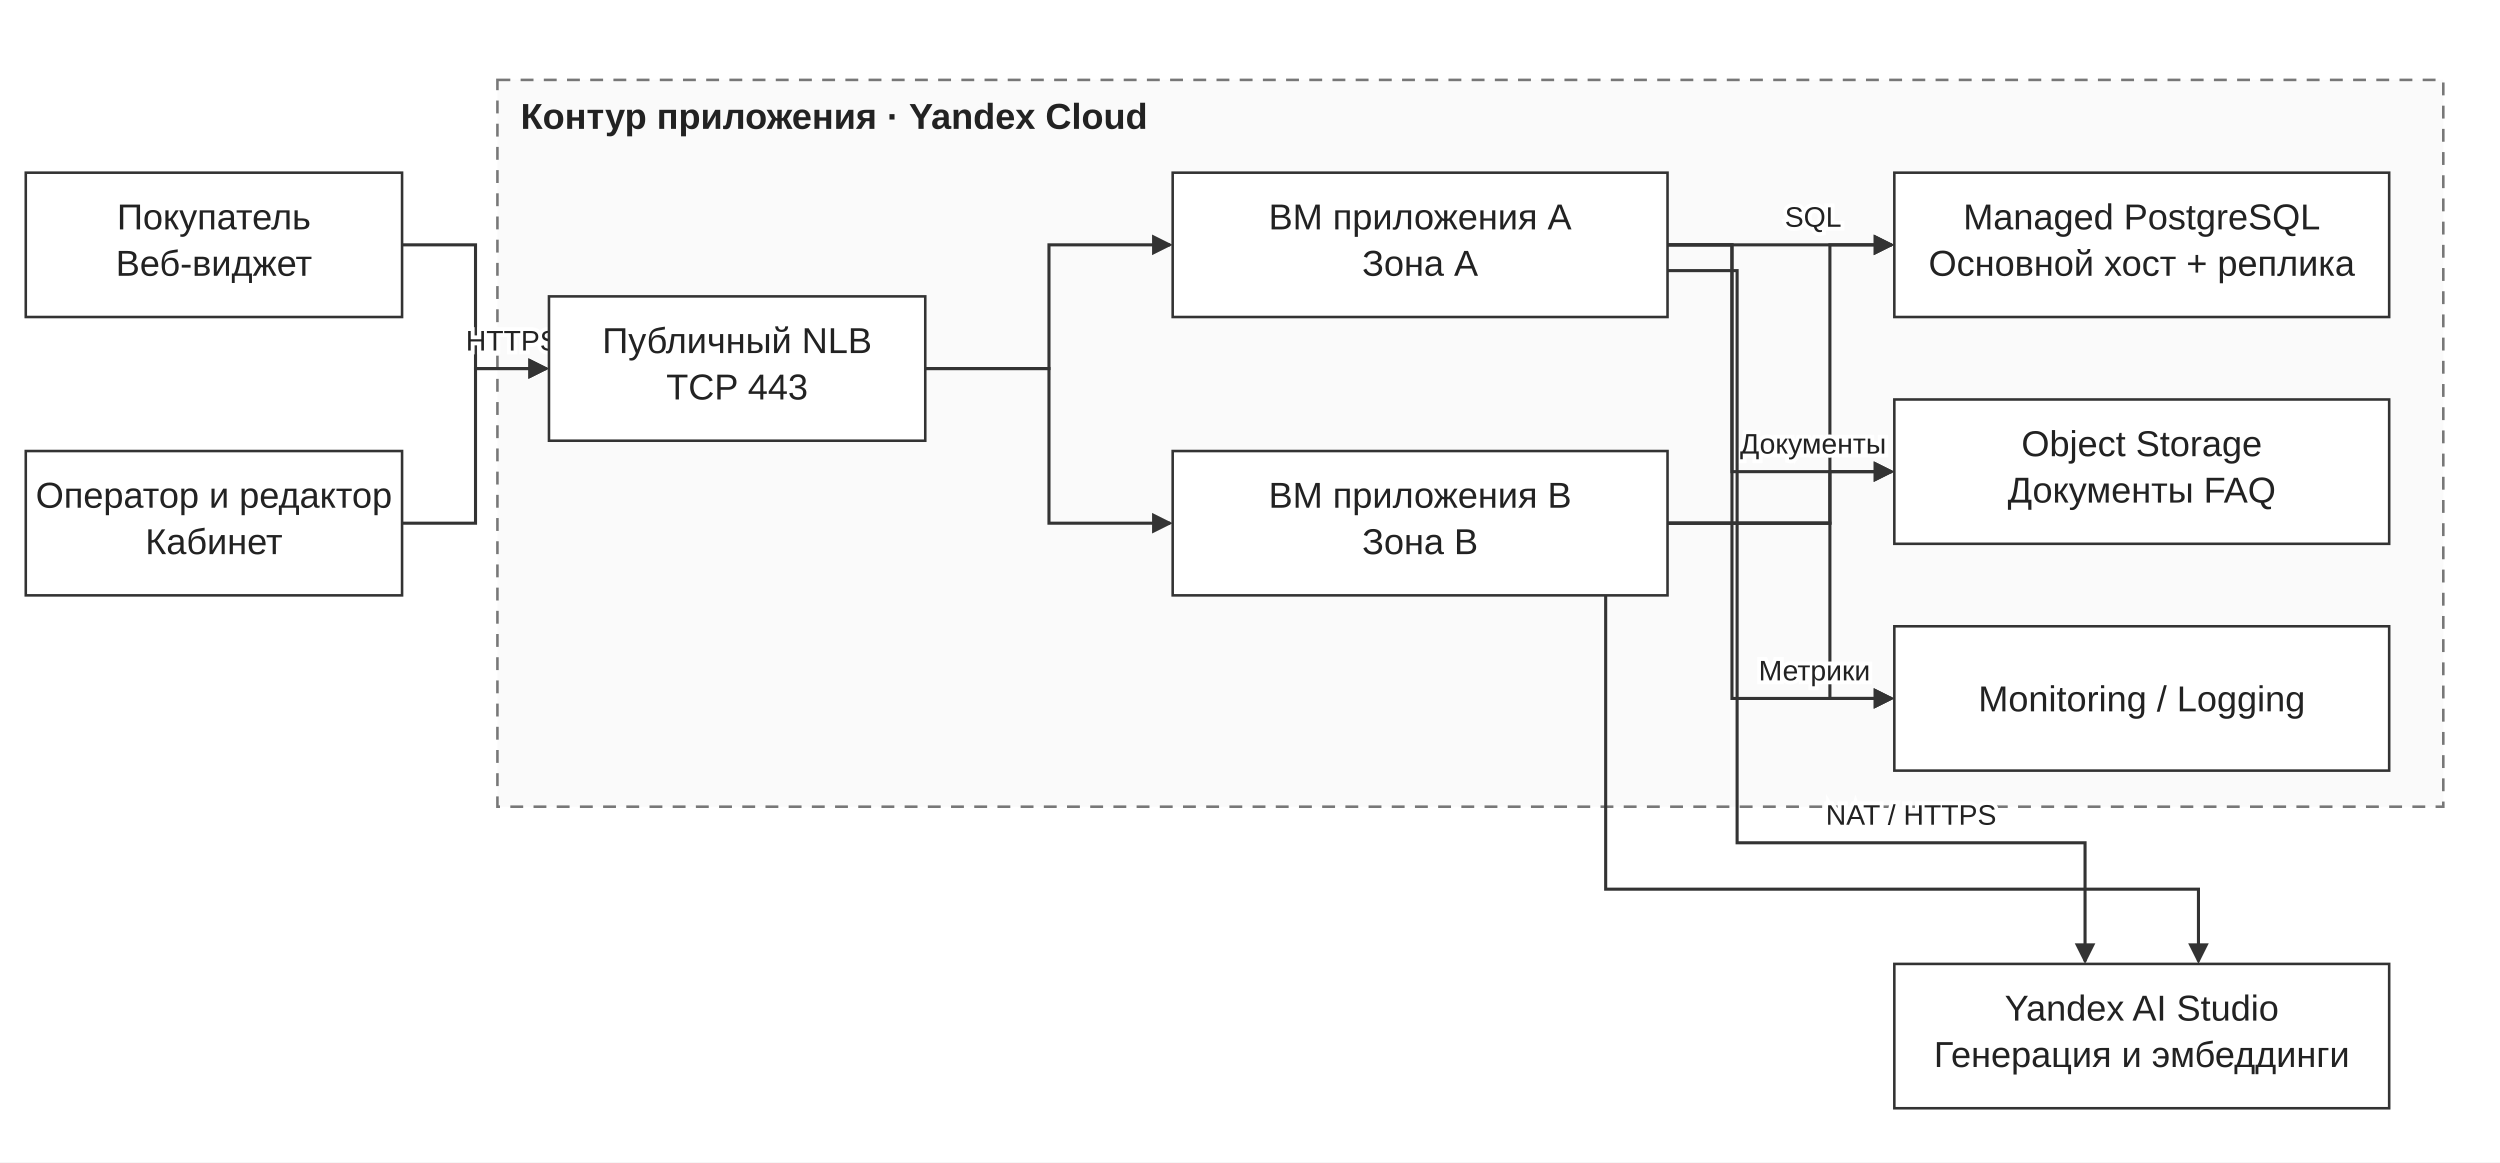
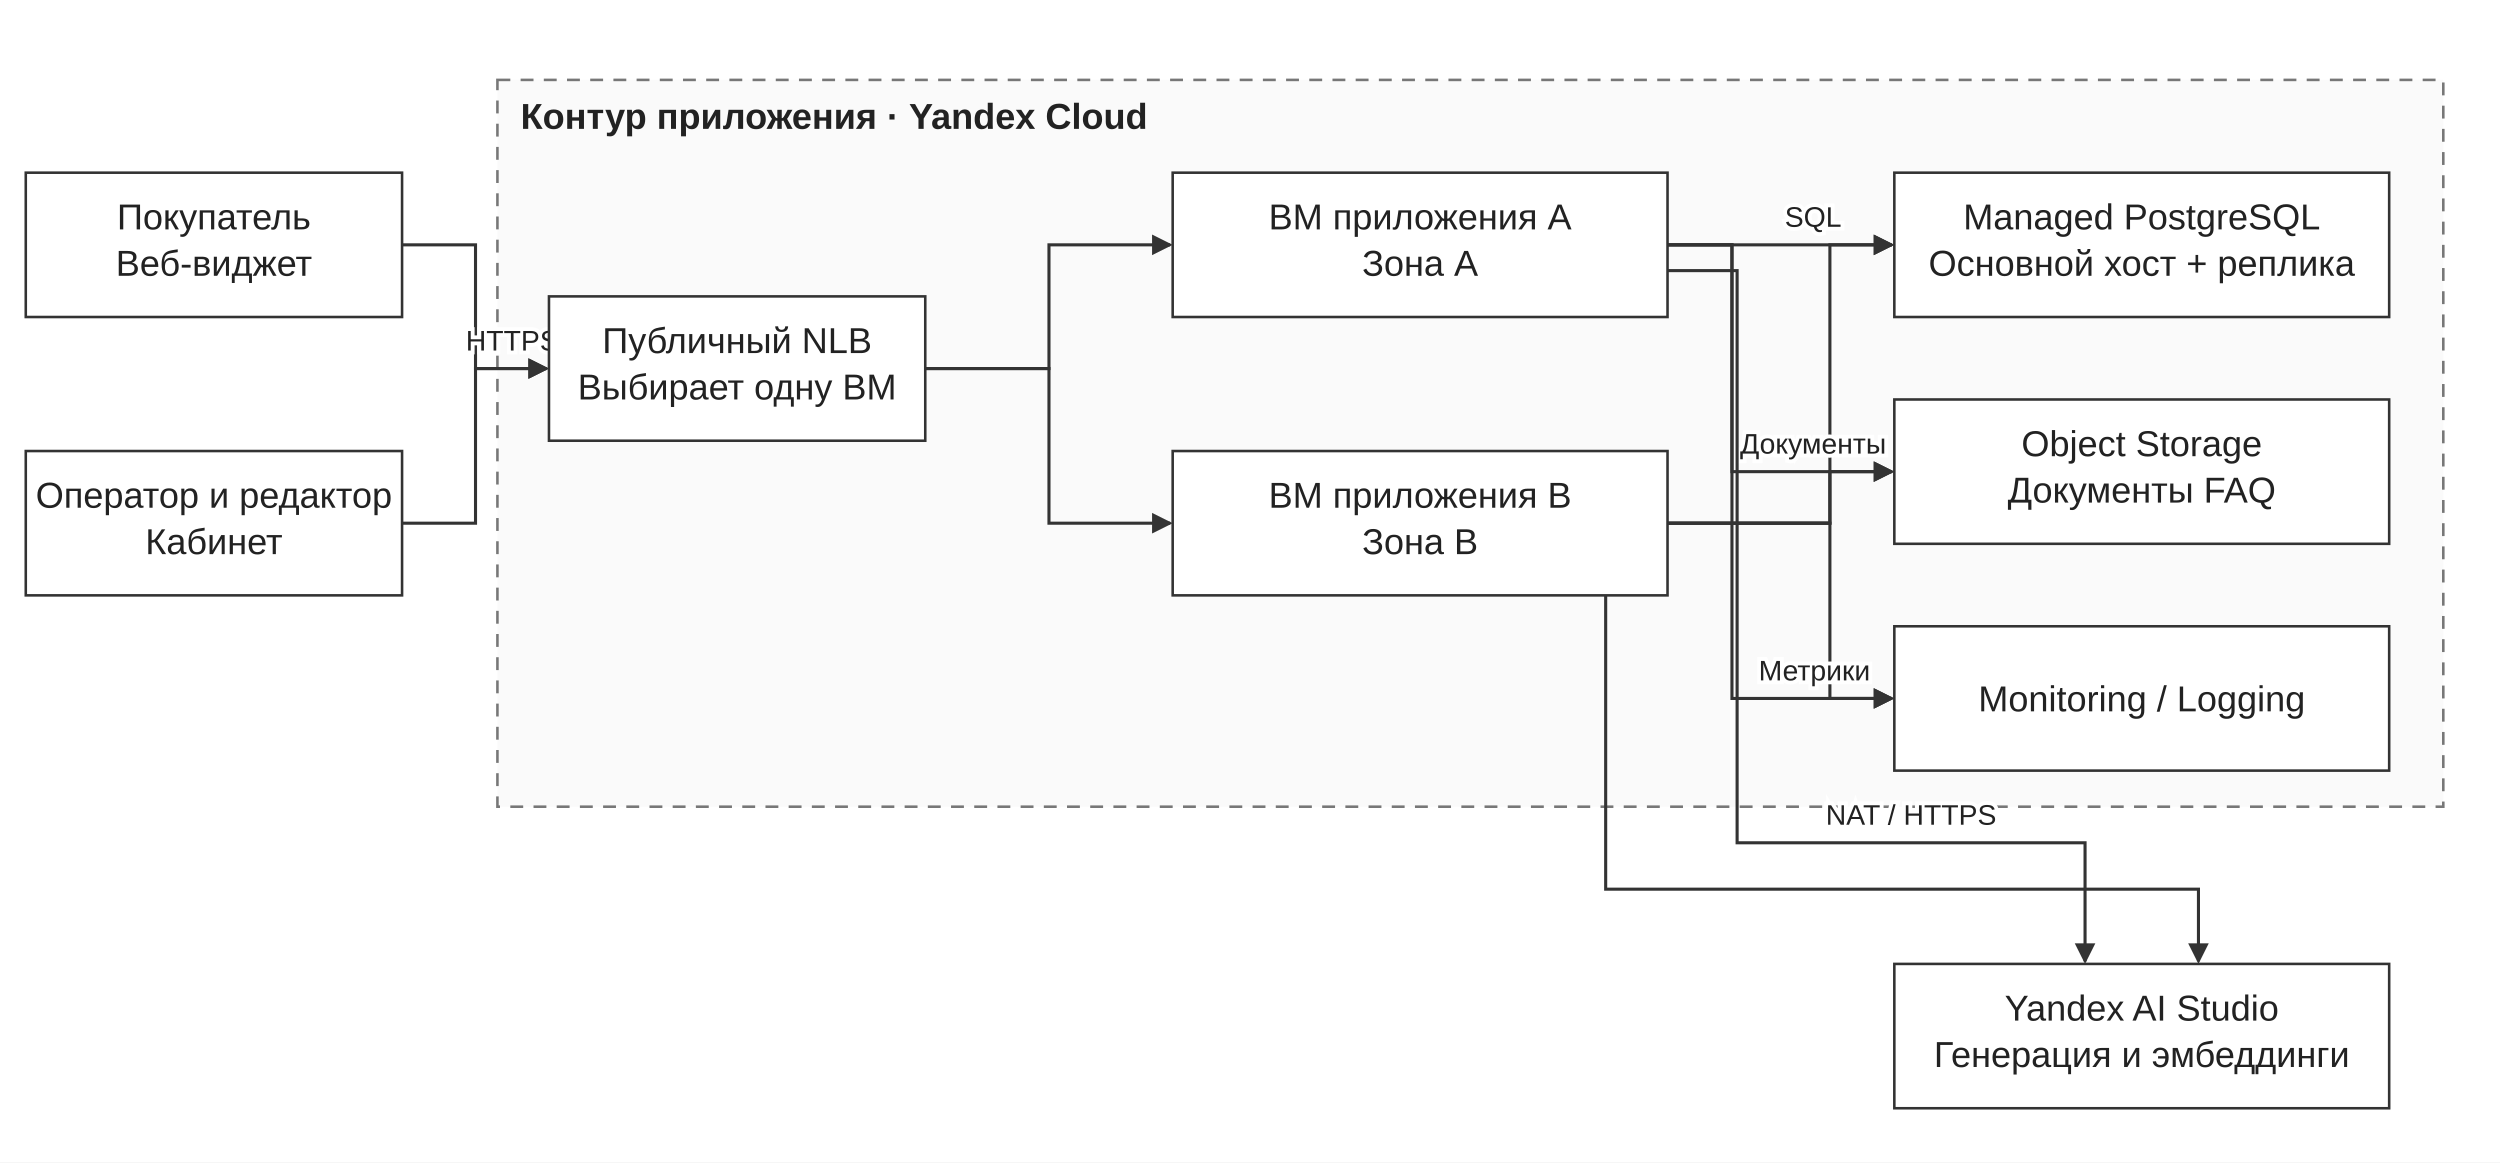
<svg xmlns="http://www.w3.org/2000/svg" width="970" height="451" viewBox="0 0 970 451" role="img" aria-labelledby="title">
  <defs>
    <marker id="arrow" markerWidth="8" markerHeight="8" refX="7" refY="4" orient="auto" markerUnits="userSpaceOnUse">
      <path d="M0 0 L8 4 L0 8 Z" fill="#333" />
    </marker>
  </defs>
  <rect x="0" y="0" width="970" height="451" fill="white" />
  <g font-family="Arial, sans-serif" font-size="14" fill="#222">
    <rect x="193" y="31" width="755" height="282" fill="#fafafa" stroke="#777" stroke-dasharray="5 4" />
    <text x="202" y="50" font-weight="bold">Контур приложения · Yandex Cloud</text>
    <path d="M156 95 H184.5 V143 H212" fill="none" stroke="#333" stroke-width="1.2" marker-end="url(#arrow)" />
    <text x="198.75" y="136" font-size="11" text-anchor="middle" paint-order="stroke" stroke="white" stroke-width="3">HTTPS</text>
    <path d="M156 203 H184.5 V143 H212" fill="none" stroke="#333" stroke-width="1.2" marker-end="url(#arrow)" />
    <path d="M359 143 H407 V95 H454" fill="none" stroke="#333" stroke-width="1.2" marker-end="url(#arrow)" />
    <path d="M359 143 H407 V203 H454" fill="none" stroke="#333" stroke-width="1.2" marker-end="url(#arrow)" />
    <path d="M647 95 H672 V95 H734" fill="none" stroke="#333" stroke-width="1.2" marker-end="url(#arrow)" />
    <text x="703.5" y="88" font-size="11" text-anchor="middle" paint-order="stroke" stroke="white" stroke-width="3">SQL</text>
    <path d="M647 203 H710 V95 H734" fill="none" stroke="#333" stroke-width="1.2" marker-end="url(#arrow)" />
    <path d="M647 95 H672 V183 H734" fill="none" stroke="#333" stroke-width="1.2" marker-end="url(#arrow)" />
    <text x="703.5" y="176" font-size="11" text-anchor="middle" paint-order="stroke" stroke="white" stroke-width="3">Документы</text>
    <path d="M647 203 H710 V183 H734" fill="none" stroke="#333" stroke-width="1.2" marker-end="url(#arrow)" />
    <path d="M647 95 H672 V271 H734" fill="none" stroke="#333" stroke-width="1.2" marker-end="url(#arrow)" />
    <path d="M647 203 H710 V271 H734" fill="none" stroke="#333" stroke-width="1.2" marker-end="url(#arrow)" />
    <text x="704" y="264" font-size="11" text-anchor="middle" paint-order="stroke" stroke="white" stroke-width="3">Метрики</text>
    <path d="M647 105 H674 V327 H809 V373" fill="none" stroke="#333" stroke-width="1.2" marker-end="url(#arrow)" />
    <text x="741.5" y="320" font-size="11" text-anchor="middle" paint-order="stroke" stroke="white" stroke-width="3">NAT / HTTPS</text>
    <path d="M623 231 V345 H853 V373" fill="none" stroke="#333" stroke-width="1.2" marker-end="url(#arrow)" />
    <rect x="213" y="115" width="146" height="56" fill="white" stroke="#333" />
    <text x="286" y="137" text-anchor="middle">Публичный NLB</text>
-     <text x="286" y="155" text-anchor="middle">TCP 443</text>
+     <text x="286" y="155" text-anchor="middle">Выбирает одну ВМ</text>
    <rect x="455" y="67" width="192" height="56" fill="white" stroke="#333" />
    <text x="551" y="89" text-anchor="middle">ВМ приложения A</text>
    <text x="551" y="107" text-anchor="middle">Зона A</text>
    <rect x="455" y="175" width="192" height="56" fill="white" stroke="#333" />
    <text x="551" y="197" text-anchor="middle">ВМ приложения B</text>
    <text x="551" y="215" text-anchor="middle">Зона B</text>
    <rect x="735" y="67" width="192" height="56" fill="white" stroke="#333" />
    <text x="831" y="89" text-anchor="middle">Managed PostgreSQL</text>
    <text x="831" y="107" text-anchor="middle">Основной хост + реплика</text>
    <rect x="735" y="155" width="192" height="56" fill="white" stroke="#333" />
    <text x="831" y="177" text-anchor="middle">Object Storage</text>
    <text x="831" y="195" text-anchor="middle">Документы FAQ</text>
    <rect x="735" y="243" width="192" height="56" fill="white" stroke="#333" />
    <text x="831" y="276" text-anchor="middle">Monitoring / Logging</text>
    <rect x="10" y="67" width="146" height="56" fill="white" stroke="#333" />
    <text x="83" y="89" text-anchor="middle">Покупатель</text>
    <text x="83" y="107" text-anchor="middle">Веб-виджет</text>
    <rect x="10" y="175" width="146" height="56" fill="white" stroke="#333" />
    <text x="83" y="197" text-anchor="middle">Оператор и редактор</text>
    <text x="83" y="215" text-anchor="middle">Кабинет</text>
    <rect x="735" y="374" width="192" height="56" fill="white" stroke="#333" />
    <text x="831" y="396" text-anchor="middle">Yandex AI Studio</text>
    <text x="831" y="414" text-anchor="middle">Генерация и эмбеддинги</text>
  </g>
</svg>
